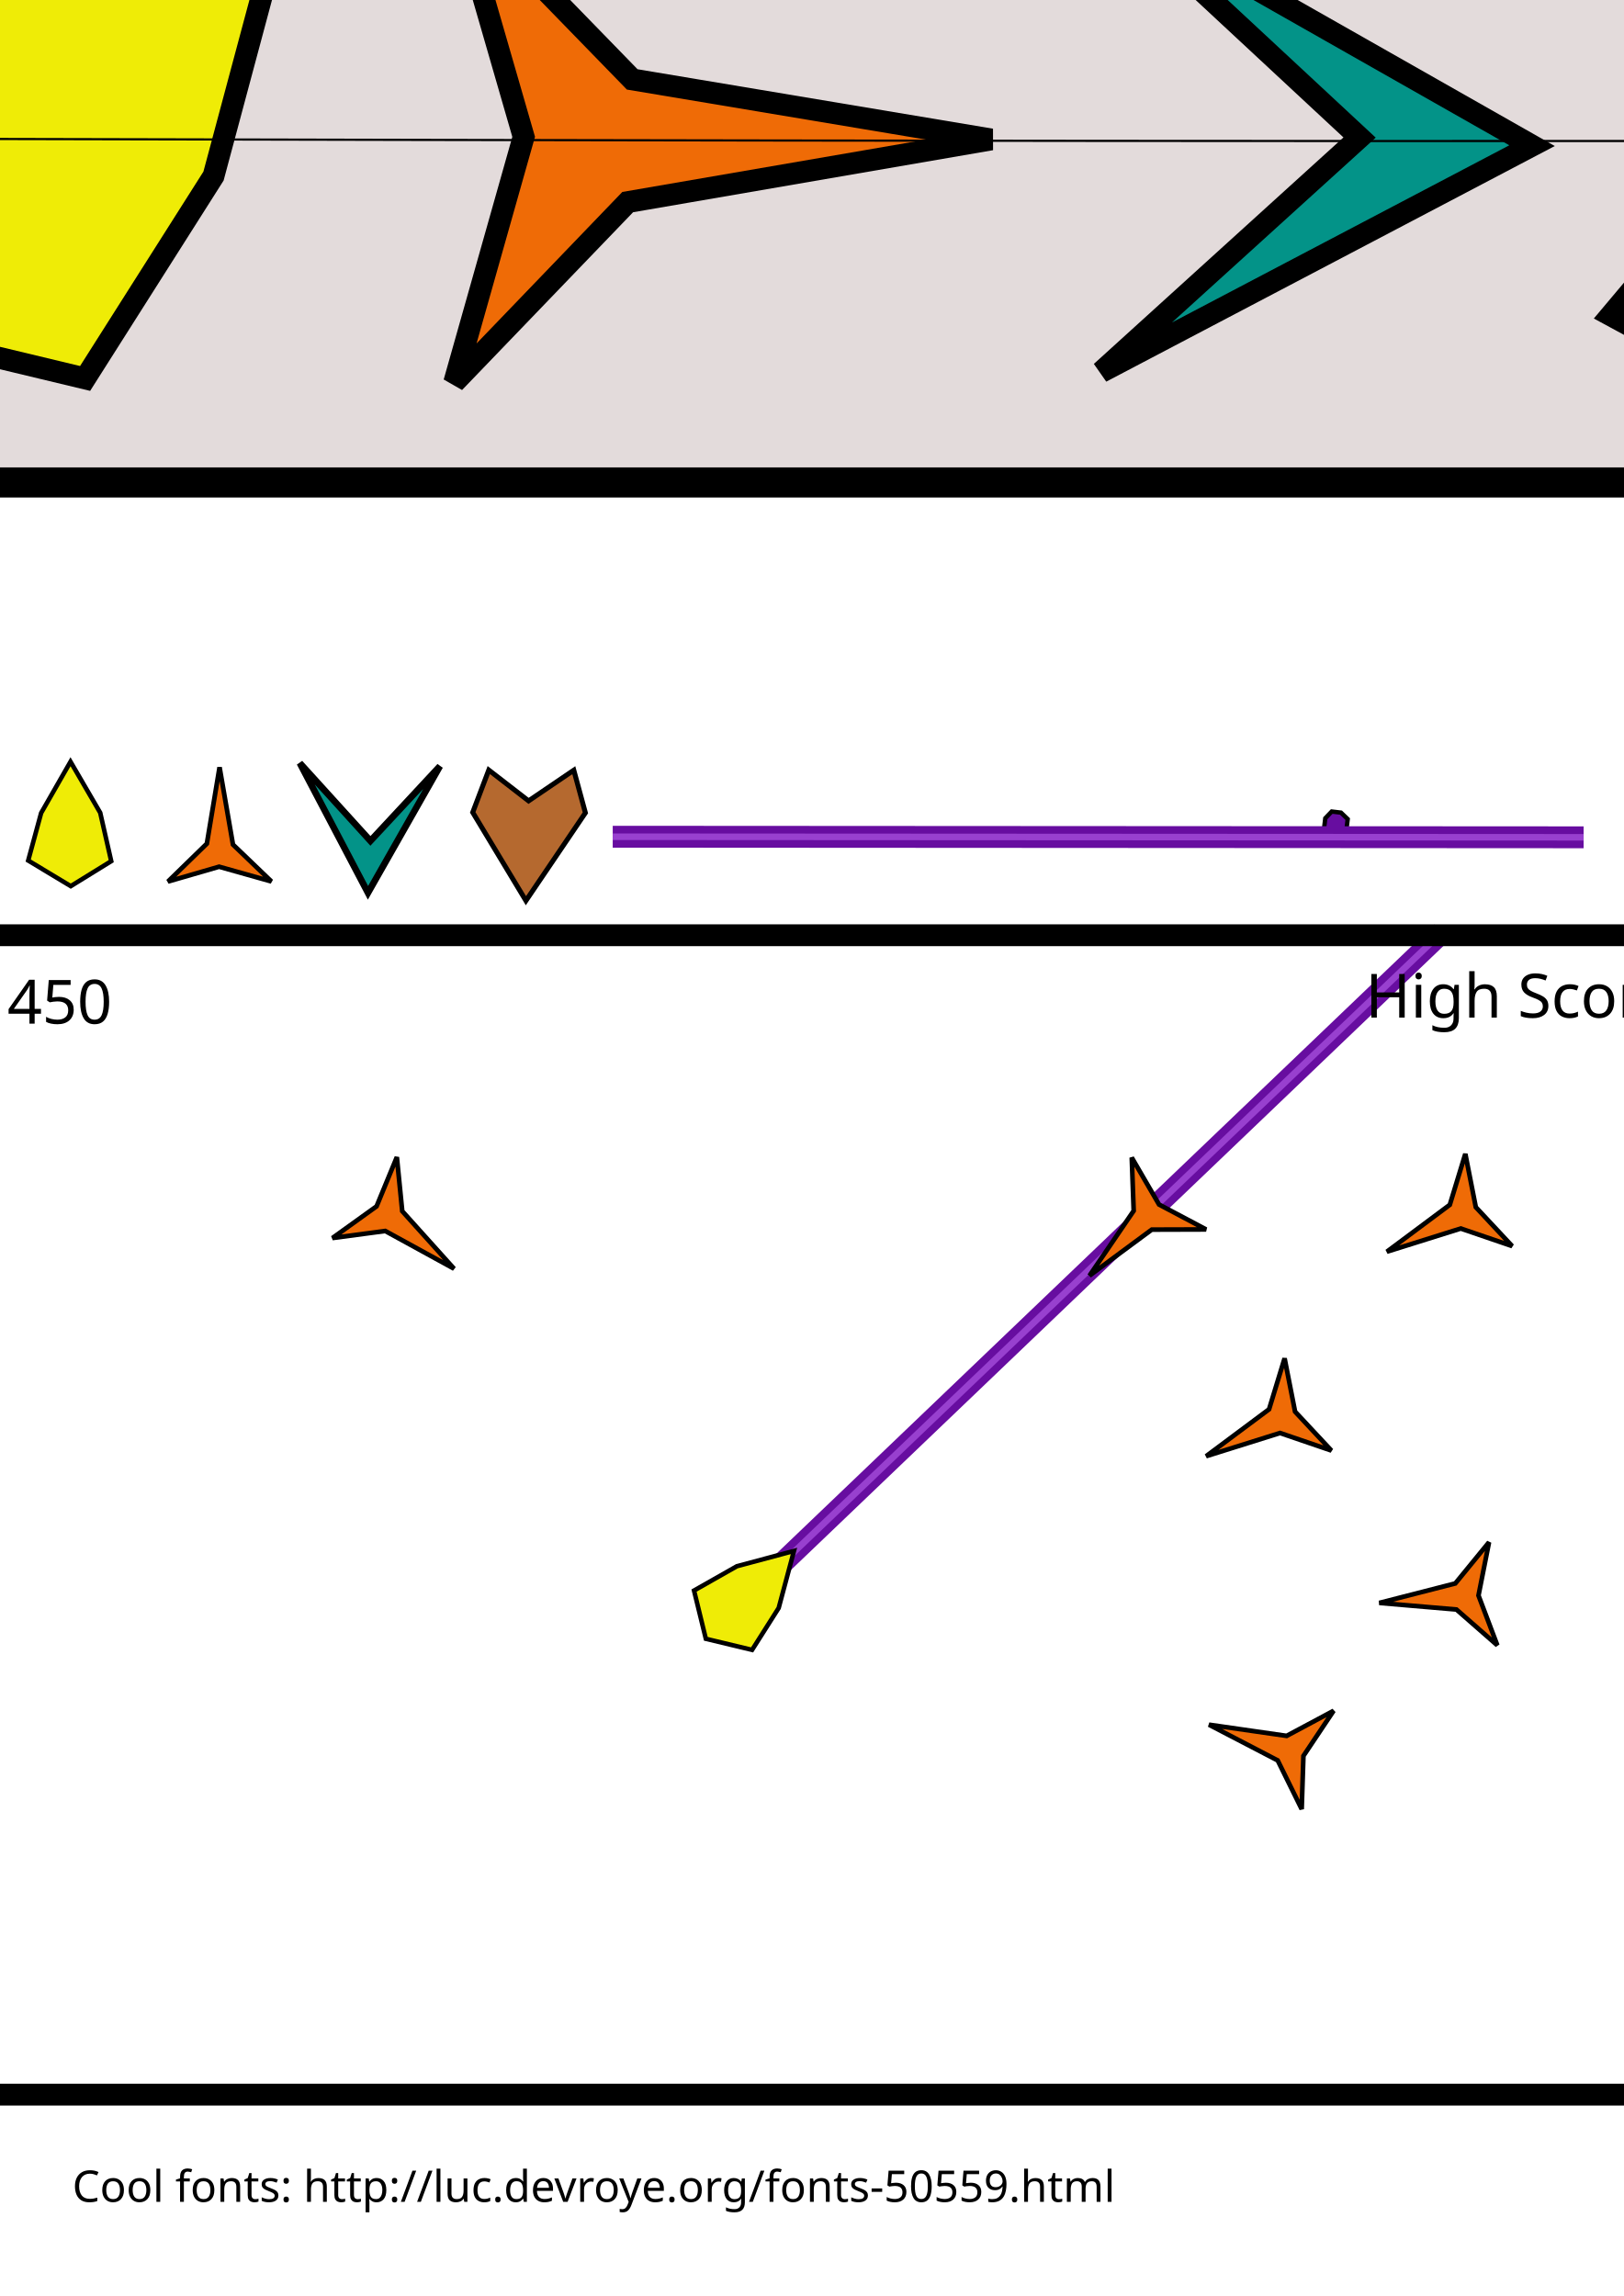
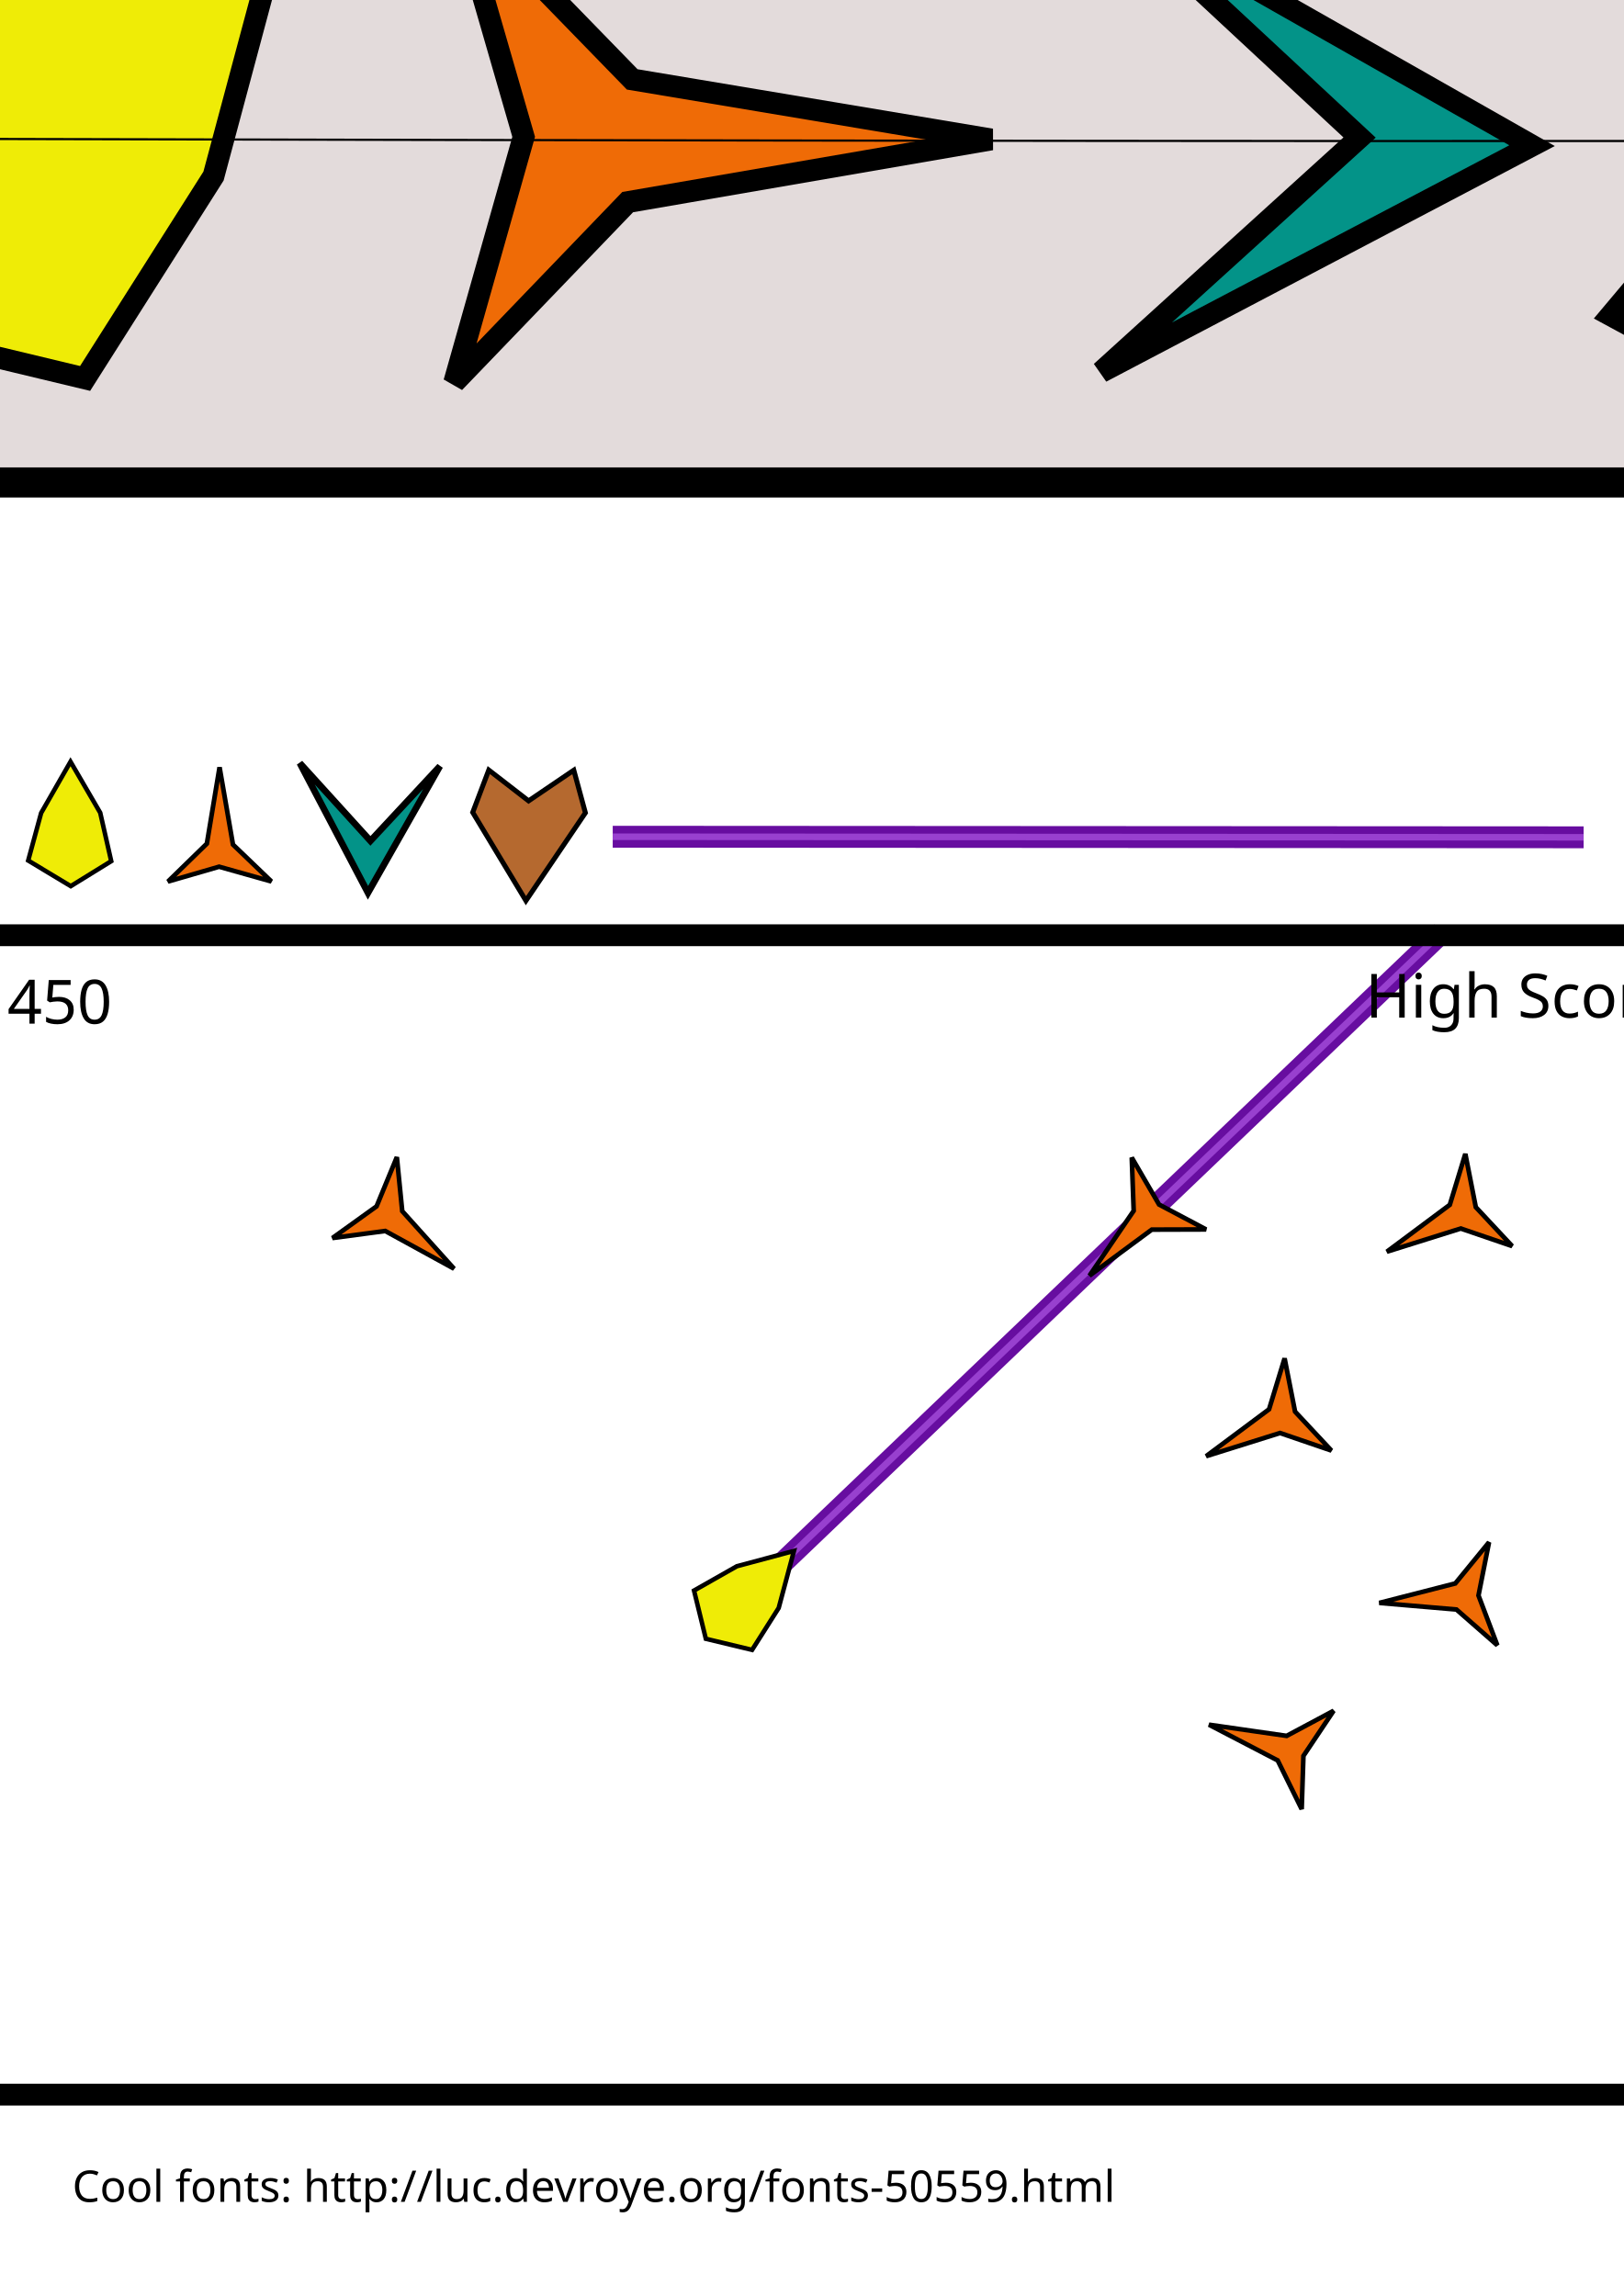
<svg xmlns="http://www.w3.org/2000/svg" width="744.094" height="1052.362" id="svg2" version="1.1">
  <defs id="defs4" />
  <g id="layer1">
    <g id="g3809" transform="matrix(0.7226351,-0.6912297,0.6912297,0.7226351,-294.4997,427.0552)">
      <rect y="655.5" x="245.141" height="10.018" width="444.936" id="rect3803" style="fill:#670da0;fill-opacity:1;stroke:none" />
      <rect style="fill:#9840cf;fill-opacity:1;stroke:none" id="rect3807" width="444.936" height="3" x="245.141" y="659.009" />
    </g>
    <rect style="fill:#e3dbdb;fill-opacity:1;stroke:#000000;stroke-width:13.788;stroke-opacity:1" id="rect2984" width="1224.481" height="314.434" x="-133.241" y="-93.304" />
    <path style="fill:#efec06;fill-opacity:1;stroke:#000000;stroke-width:10;stroke-opacity:1" d="M 131.7,-45.637 97.848,80.698 38.997,173.462 -63.394,148.886 -89.542,42.066 5.364,-11.785 z" id="path2985" />
    <path style="fill:#ef6b06;fill-opacity:1;stroke:#000000;stroke-width:10;stroke-opacity:1" d="m 454.237,63.913 -166.586,28.721 -79.508,82.663 31.834,-112.58 -31.834,-110.187 81.58,83.86 z" id="path3760" />
    <rect y="428.665" x="-100.592" height="531.395" width="960.776" id="rect3754" style="fill:#42046a;fill-opacity:0;stroke:#000000;stroke-width:10;stroke-opacity:1" />
    <path style="fill:#efec06;fill-opacity:1;stroke:#000000;stroke-width:2.07;stroke-opacity:1" d="m 363.852,710.865 -7.008,26.153 -12.183,19.203 -21.196,-5.088 -5.413,-22.113 19.647,-11.148 z" id="path2985-1" />
    <path style="fill:#ef6b06;fill-opacity:1;stroke:#000000;stroke-width:2.127;stroke-opacity:1" d="m 208.075,581.503 -31.534,-17.287 -24.185,3.227 20.213,-14.523 9.298,-22.559 2.471,24.766 z" id="path3760-7" />
    <path id="path3792" d="m 499.289,584.679 20.243,-29.724 -0.884,-24.384 12.51,21.517 21.559,11.426 -24.889,0.075 z" style="fill:#ef6b06;fill-opacity:1;stroke:#000000;stroke-width:2.127;stroke-opacity:1" />
    <path style="fill:#ef6b06;fill-opacity:1;stroke:#000000;stroke-width:2.127;stroke-opacity:1" d="m 552.739,667.434 28.833,-21.492 7.12,-23.338 4.804,24.421 16.651,17.835 -23.551,-8.05 z" id="path3794" />
    <path id="path3796" d="m 635.564,573.711 28.833,-21.492 7.12,-23.338 4.804,24.421 16.651,17.835 -23.551,-8.05 z" style="fill:#ef6b06;fill-opacity:1;stroke:#000000;stroke-width:2.127;stroke-opacity:1" />
    <path style="fill:#ef6b06;fill-opacity:1;stroke:#000000;stroke-width:2.127;stroke-opacity:1" d="m 632.093,734.69 34.835,-8.933 15.449,-18.886 -4.83,24.416 8.631,22.822 -18.73,-16.391 z" id="path3798" />
    <path id="path3800" d="m 554.044,790.507 35.595,5.128 21.517,-11.505 -13.835,20.69 -0.794,24.387 -11,-22.326 z" style="fill:#ef6b06;fill-opacity:1;stroke:#000000;stroke-width:2.127;stroke-opacity:1" />
    <text xml:space="preserve" style="font-size:40px;font-style:normal;font-weight:normal;line-height:125%;letter-spacing:0px;word-spacing:0px;fill:#000000;fill-opacity:1;stroke:none;font-family:Sans" x="-83.996" y="469.183" id="text3802">
      <tspan id="tspan3804" x="-83.996" y="469.183" style="font-size:28px;-inkscape-font-specification:Raavi;font-family:Raavi;font-weight:normal;font-style:normal;font-stretch:normal;font-variant:normal">Score: 450</tspan>
    </text>
    <text id="text3806" y="466.408" x="625.732" style="font-size:40px;font-style:normal;font-weight:normal;line-height:125%;letter-spacing:0px;word-spacing:0px;fill:#000000;fill-opacity:1;stroke:none;font-family:Sans" xml:space="preserve">
      <tspan style="font-size:28px;-inkscape-font-specification:Raavi;font-family:Raavi;font-weight:normal;font-style:normal;font-stretch:normal;font-variant:normal" y="466.408" x="625.732" id="tspan3808">High Score: 1250</tspan>
    </text>
    <text xml:space="preserve" style="font-size:20px;font-style:normal;font-weight:normal;line-height:125%;letter-spacing:0px;word-spacing:0px;fill:#000000;fill-opacity:1;stroke:none;font-family:Sans" x="33.136" y="1009.208" id="text3810">
      <tspan id="tspan3812" x="33.136" y="1009.208">Cool fonts: http://luc.devroye.org/fonts-50559.html</tspan>
    </text>
-     <path style="fill:#670da0;fill-opacity:1;stroke:#000000;stroke-width:2;stroke-opacity:1" id="path3801" d="m 314.792,612.732 0.51,-4.24 2.958,-3.081 4.24,0.51 3.081,2.958 -0.51,4.24 -2.958,3.081 -4.24,-0.51 z" transform="translate(292.0356,-233.4537)" />
    <path id="path3003" d="m 32.312,349.129 13.619,23.401 5.041,22.176 -18.546,11.455 -19.505,-11.741 5.934,-21.796 z" style="fill:#efec06;fill-opacity:1;stroke:#000000;stroke-width:2.07;stroke-opacity:1" />
    <path style="fill:#ef6b06;fill-opacity:1;stroke:#000000;stroke-width:2.127;stroke-opacity:1" d="m 100.621,351.676 6.144,35.433 17.602,16.897 -23.957,-6.749 -23.435,6.795 17.823,-17.372 z" id="path3760-7-3" />
    <g id="g3809-1" transform="matrix(0.9999998,5.7851512e-4,-5.7851512e-4,0.9999998,36.03396,-277.1382)">
      <rect y="655.5" x="245.141" height="10.018" width="444.936" id="rect3803-7" style="fill:#670da0;fill-opacity:1;stroke:none" />
      <rect style="fill:#9840cf;fill-opacity:1;stroke:none" id="rect3807-4" width="444.936" height="3" x="245.141" y="659.009" />
    </g>
    <path style="fill:#039388;fill-opacity:1;stroke:#000000;stroke-width:10;stroke-opacity:1" d="M 509.392,-42.673 702.09,66.759 504.638,170.499 623.054,63.033 z" id="rect3008-1" />
    <path style="fill:none;stroke:#000000;stroke-width:1;stroke-linecap:butt;stroke-linejoin:miter;stroke-opacity:1" d="m -201.861,63.177 c 1172.485,3.312 1354.65,0 1354.65,0" id="path3797" />
    <path style="fill:#b5692f;fill-opacity:1;stroke:#000000;stroke-width:10;stroke-opacity:1" d="M 1013.802,67.935 793.791,174.675 738.174,144.51 801.402,69.293 738.421,-24.482 828.42,-46.85 z" id="rect3802" />
    <path style="fill:#039388;fill-opacity:1;stroke:#000000;stroke-width:3.012;stroke-opacity:1" d="m 201.599,351.175 -32.965,58.048 -31.251,-59.48 32.373,35.672 z" id="rect3008-1-7" />
    <path style="fill:#b5692f;fill-opacity:1;stroke:#000000;stroke-width:2.271;stroke-opacity:1" d="m 241.014,412.831 -24.382,-40.474 7.355,-19.403 18.245,14.121 20.726,-14.067 5.311,19.551 z" id="rect3802-4" />
  </g>
</svg>
